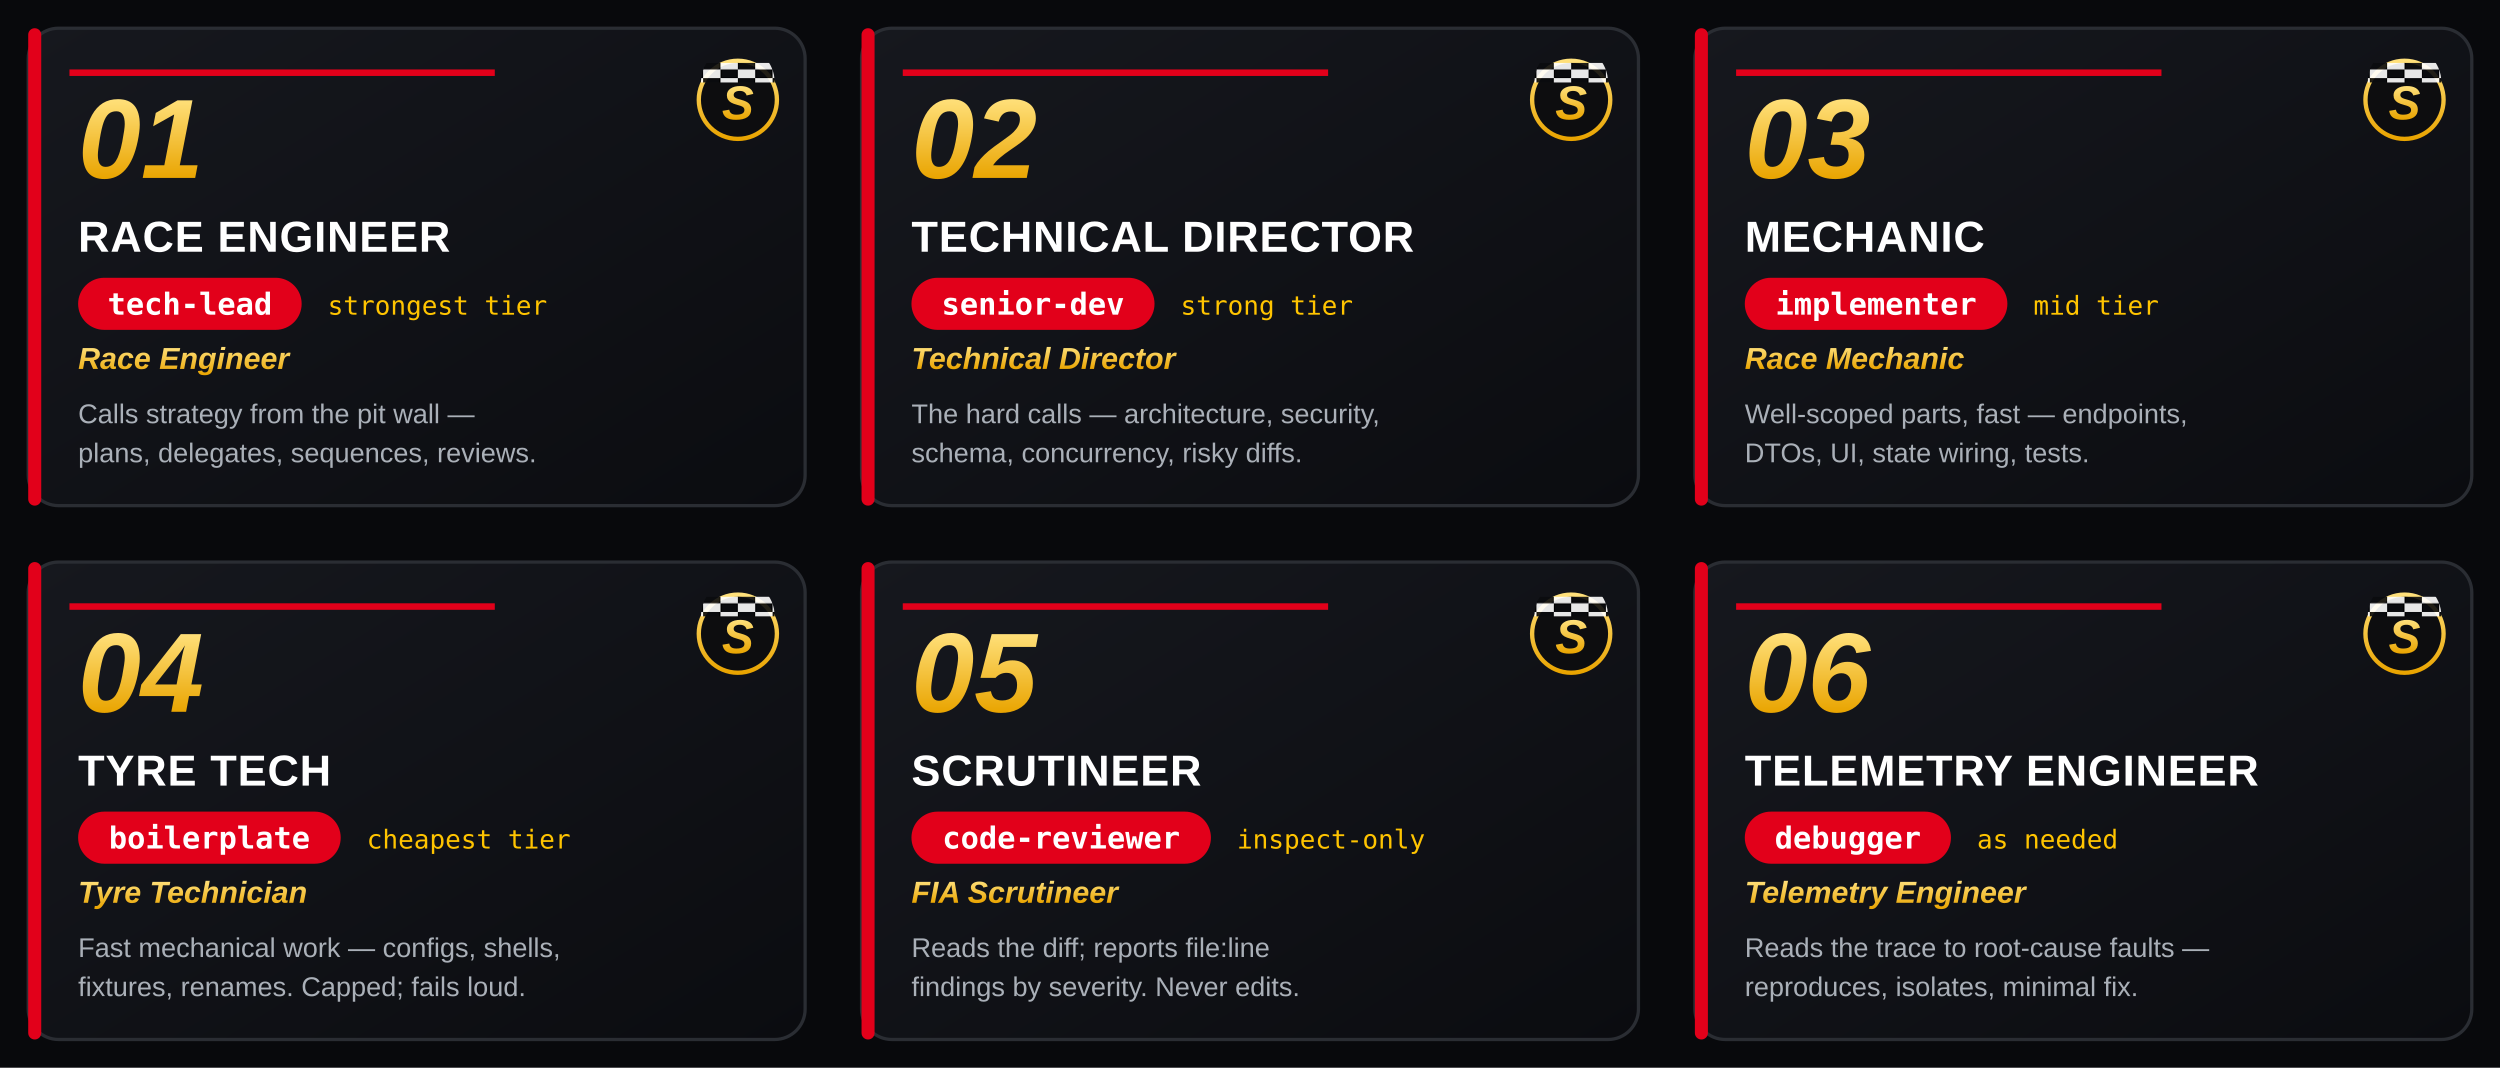
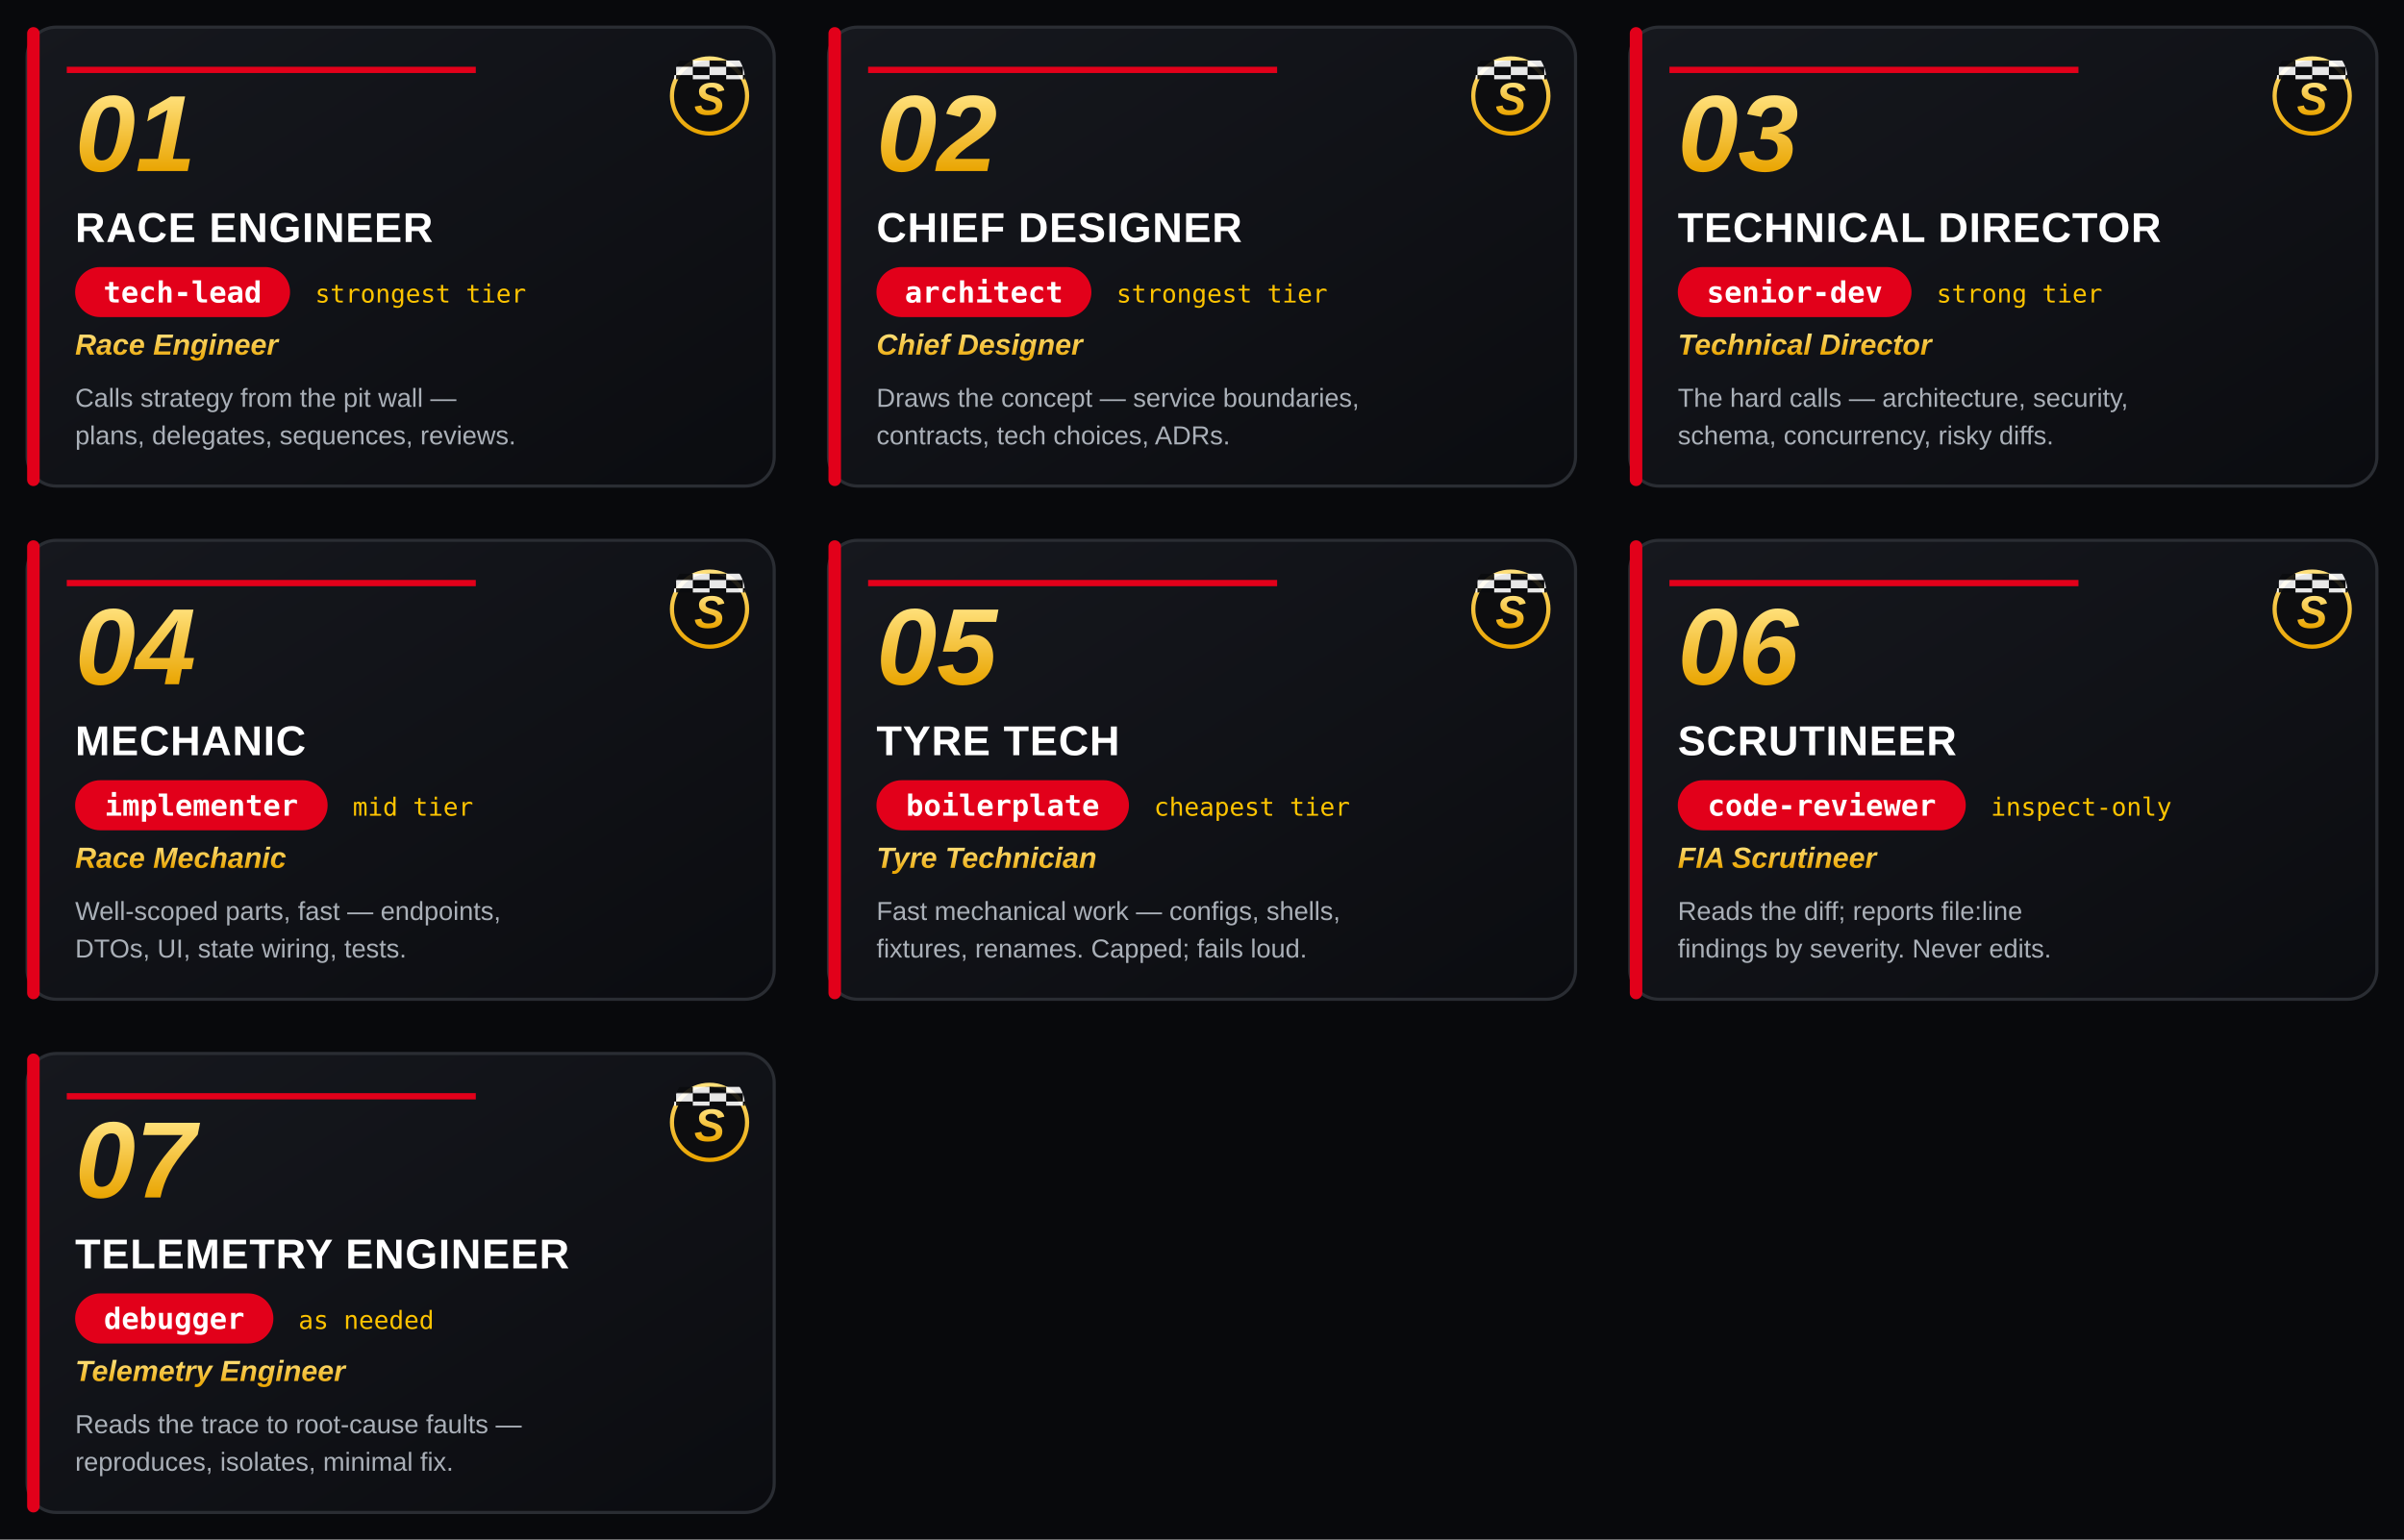
- <svg xmlns="http://www.w3.org/2000/svg" viewBox="0 0 1152 492" width="1152" height="492" role="img" aria-label="Scuderia team — six roles">
+ <svg xmlns="http://www.w3.org/2000/svg" viewBox="0 0 1152 738" width="1152" height="738" role="img" aria-label="Scuderia team — seven roles">
  <defs>
    <linearGradient id="card_0" x1="0" y1="0" x2="1" y2="1">
      <stop offset="0" stop-color="#16181e" />
      <stop offset="1" stop-color="#0b0c10" />
    </linearGradient>
    <linearGradient id="gold_0" x1="0" y1="0" x2="0" y2="1">
      <stop offset="0" stop-color="#FFE07A" />
      <stop offset="1" stop-color="#E9A400" />
    </linearGradient>
    <pattern id="chk_0" width="16" height="8" patternUnits="userSpaceOnUse">
      <rect width="16" height="8" fill="#0a0b0e" />
      <rect width="8" height="4" fill="#ffffff" />
      <rect x="8" y="4" width="8" height="4" fill="#ffffff" />
    </pattern>
    <clipPath id="mini_0">
      <path d="M311,26 A17,17 0 0 1 345,26 Z" />
    </clipPath>
    <linearGradient id="card_1" x1="0" y1="0" x2="1" y2="1">
      <stop offset="0" stop-color="#16181e" />
      <stop offset="1" stop-color="#0b0c10" />
    </linearGradient>
    <linearGradient id="gold_1" x1="0" y1="0" x2="0" y2="1">
      <stop offset="0" stop-color="#FFE07A" />
      <stop offset="1" stop-color="#E9A400" />
    </linearGradient>
    <pattern id="chk_1" width="16" height="8" patternUnits="userSpaceOnUse">
      <rect width="16" height="8" fill="#0a0b0e" />
      <rect width="8" height="4" fill="#ffffff" />
      <rect x="8" y="4" width="8" height="4" fill="#ffffff" />
    </pattern>
    <clipPath id="mini_1">
      <path d="M311,26 A17,17 0 0 1 345,26 Z" />
    </clipPath>
    <linearGradient id="card_2" x1="0" y1="0" x2="1" y2="1">
      <stop offset="0" stop-color="#16181e" />
      <stop offset="1" stop-color="#0b0c10" />
    </linearGradient>
    <linearGradient id="gold_2" x1="0" y1="0" x2="0" y2="1">
      <stop offset="0" stop-color="#FFE07A" />
      <stop offset="1" stop-color="#E9A400" />
    </linearGradient>
    <pattern id="chk_2" width="16" height="8" patternUnits="userSpaceOnUse">
      <rect width="16" height="8" fill="#0a0b0e" />
      <rect width="8" height="4" fill="#ffffff" />
      <rect x="8" y="4" width="8" height="4" fill="#ffffff" />
    </pattern>
    <clipPath id="mini_2">
      <path d="M311,26 A17,17 0 0 1 345,26 Z" />
    </clipPath>
    <linearGradient id="card_3" x1="0" y1="0" x2="1" y2="1">
      <stop offset="0" stop-color="#16181e" />
      <stop offset="1" stop-color="#0b0c10" />
    </linearGradient>
    <linearGradient id="gold_3" x1="0" y1="0" x2="0" y2="1">
      <stop offset="0" stop-color="#FFE07A" />
      <stop offset="1" stop-color="#E9A400" />
    </linearGradient>
    <pattern id="chk_3" width="16" height="8" patternUnits="userSpaceOnUse">
      <rect width="16" height="8" fill="#0a0b0e" />
      <rect width="8" height="4" fill="#ffffff" />
      <rect x="8" y="4" width="8" height="4" fill="#ffffff" />
    </pattern>
    <clipPath id="mini_3">
      <path d="M311,26 A17,17 0 0 1 345,26 Z" />
    </clipPath>
    <linearGradient id="card_4" x1="0" y1="0" x2="1" y2="1">
      <stop offset="0" stop-color="#16181e" />
      <stop offset="1" stop-color="#0b0c10" />
    </linearGradient>
    <linearGradient id="gold_4" x1="0" y1="0" x2="0" y2="1">
      <stop offset="0" stop-color="#FFE07A" />
      <stop offset="1" stop-color="#E9A400" />
    </linearGradient>
    <pattern id="chk_4" width="16" height="8" patternUnits="userSpaceOnUse">
      <rect width="16" height="8" fill="#0a0b0e" />
      <rect width="8" height="4" fill="#ffffff" />
      <rect x="8" y="4" width="8" height="4" fill="#ffffff" />
    </pattern>
    <clipPath id="mini_4">
      <path d="M311,26 A17,17 0 0 1 345,26 Z" />
    </clipPath>
    <linearGradient id="card_5" x1="0" y1="0" x2="1" y2="1">
      <stop offset="0" stop-color="#16181e" />
      <stop offset="1" stop-color="#0b0c10" />
    </linearGradient>
    <linearGradient id="gold_5" x1="0" y1="0" x2="0" y2="1">
      <stop offset="0" stop-color="#FFE07A" />
      <stop offset="1" stop-color="#E9A400" />
    </linearGradient>
    <pattern id="chk_5" width="16" height="8" patternUnits="userSpaceOnUse">
      <rect width="16" height="8" fill="#0a0b0e" />
      <rect width="8" height="4" fill="#ffffff" />
      <rect x="8" y="4" width="8" height="4" fill="#ffffff" />
    </pattern>
    <clipPath id="mini_5">
      <path d="M311,26 A17,17 0 0 1 345,26 Z" />
    </clipPath>
+     <linearGradient id="card_6" x1="0" y1="0" x2="1" y2="1">
+       <stop offset="0" stop-color="#16181e" />
+       <stop offset="1" stop-color="#0b0c10" />
+     </linearGradient>
+     <linearGradient id="gold_6" x1="0" y1="0" x2="0" y2="1">
+       <stop offset="0" stop-color="#FFE07A" />
+       <stop offset="1" stop-color="#E9A400" />
+     </linearGradient>
+     <pattern id="chk_6" width="16" height="8" patternUnits="userSpaceOnUse">
+       <rect width="16" height="8" fill="#0a0b0e" />
+       <rect width="8" height="4" fill="#ffffff" />
+       <rect x="8" y="4" width="8" height="4" fill="#ffffff" />
+     </pattern>
+     <clipPath id="mini_6">
+       <path d="M311,26 A17,17 0 0 1 345,26 Z" />
+     </clipPath>
  </defs>
-   <rect width="1152" height="492" fill="#08090c" />
+   <rect width="1152" height="738" fill="#08090c" />
  <g transform="translate(12,12)">
    <rect x="1" y="1" width="358" height="220" rx="14" fill="url(#card_0)" stroke="#2a2d33" stroke-width="1.5" />
    <rect x="1" y="1" width="6" height="220" rx="3" fill="#E2001A" />
    <rect x="20" y="20" width="196" height="3" fill="#E2001A" />
    <text x="24" y="70" font-family="Arial,sans-serif" font-style="italic" font-weight="800" font-size="52" fill="url(#gold_0)">01</text>
    <circle cx="328" cy="34" r="18" fill="#0d0d0f" stroke="url(#gold_0)" stroke-width="2" />
    <g clip-path="url(#mini_0)">
      <rect x="311" y="17" width="34" height="17" fill="url(#chk_0)" opacity="0.9" />
    </g>
    <text x="328" y="43" text-anchor="middle" font-family="Arial,sans-serif" font-style="italic" font-weight="800" font-size="22" fill="url(#gold_0)">S</text>
    <text x="24" y="104" font-family="Arial,Helvetica,sans-serif" font-weight="800" font-size="20" letter-spacing="0.4" fill="#ffffff">RACE ENGINEER</text>
    <rect x="24" y="116" width="103" height="24" rx="12" fill="#E2001A" />
    <text x="75.5" y="133" text-anchor="middle" font-family="'SF Mono',Menlo,Consolas,monospace" font-weight="700" font-size="14" fill="#ffffff">tech-lead</text>
    <text x="139" y="133" font-family="'SF Mono',Menlo,monospace" font-size="12" fill="#FFC400">strongest tier</text>
    <text x="24" y="158" font-family="Arial,Helvetica,sans-serif" font-style="italic" font-weight="700" font-size="14" fill="url(#gold_0)">Race Engineer</text>
    <text x="24" y="183" font-family="Arial,Helvetica,sans-serif" font-size="12.5" fill="#aab0b8">Calls strategy from the pit wall —</text>
    <text x="24" y="201" font-family="Arial,Helvetica,sans-serif" font-size="12.5" fill="#aab0b8">plans, delegates, sequences, reviews.</text>
  </g>
  <g transform="translate(396,12)">
    <rect x="1" y="1" width="358" height="220" rx="14" fill="url(#card_1)" stroke="#2a2d33" stroke-width="1.5" />
    <rect x="1" y="1" width="6" height="220" rx="3" fill="#E2001A" />
    <rect x="20" y="20" width="196" height="3" fill="#E2001A" />
    <text x="24" y="70" font-family="Arial,sans-serif" font-style="italic" font-weight="800" font-size="52" fill="url(#gold_1)">02</text>
    <circle cx="328" cy="34" r="18" fill="#0d0d0f" stroke="url(#gold_1)" stroke-width="2" />
    <g clip-path="url(#mini_1)">
      <rect x="311" y="17" width="34" height="17" fill="url(#chk_1)" opacity="0.9" />
    </g>
    <text x="328" y="43" text-anchor="middle" font-family="Arial,sans-serif" font-style="italic" font-weight="800" font-size="22" fill="url(#gold_1)">S</text>
+     <text x="24" y="104" font-family="Arial,Helvetica,sans-serif" font-weight="800" font-size="20" letter-spacing="0.4" fill="#ffffff">CHIEF DESIGNER</text>
+     <rect x="24" y="116" width="103" height="24" rx="12" fill="#E2001A" />
+     <text x="75.5" y="133" text-anchor="middle" font-family="'SF Mono',Menlo,Consolas,monospace" font-weight="700" font-size="14" fill="#ffffff">architect</text>
+     <text x="139" y="133" font-family="'SF Mono',Menlo,monospace" font-size="12" fill="#FFC400">strongest tier</text>
+     <text x="24" y="158" font-family="Arial,Helvetica,sans-serif" font-style="italic" font-weight="700" font-size="14" fill="url(#gold_1)">Chief Designer</text>
+     <text x="24" y="183" font-family="Arial,Helvetica,sans-serif" font-size="12.5" fill="#aab0b8">Draws the concept — service boundaries,</text>
+     <text x="24" y="201" font-family="Arial,Helvetica,sans-serif" font-size="12.5" fill="#aab0b8">contracts, tech choices, ADRs.</text>
+   </g>
+   <g transform="translate(780,12)">
+     <rect x="1" y="1" width="358" height="220" rx="14" fill="url(#card_2)" stroke="#2a2d33" stroke-width="1.5" />
+     <rect x="1" y="1" width="6" height="220" rx="3" fill="#E2001A" />
+     <rect x="20" y="20" width="196" height="3" fill="#E2001A" />
+     <text x="24" y="70" font-family="Arial,sans-serif" font-style="italic" font-weight="800" font-size="52" fill="url(#gold_2)">03</text>
+     <circle cx="328" cy="34" r="18" fill="#0d0d0f" stroke="url(#gold_2)" stroke-width="2" />
+     <g clip-path="url(#mini_2)">
+       <rect x="311" y="17" width="34" height="17" fill="url(#chk_2)" opacity="0.9" />
+     </g>
+     <text x="328" y="43" text-anchor="middle" font-family="Arial,sans-serif" font-style="italic" font-weight="800" font-size="22" fill="url(#gold_2)">S</text>
    <text x="24" y="104" font-family="Arial,Helvetica,sans-serif" font-weight="800" font-size="20" letter-spacing="0.4" fill="#ffffff">TECHNICAL DIRECTOR</text>
    <rect x="24" y="116" width="112" height="24" rx="12" fill="#E2001A" />
    <text x="80" y="133" text-anchor="middle" font-family="'SF Mono',Menlo,Consolas,monospace" font-weight="700" font-size="14" fill="#ffffff">senior-dev</text>
    <text x="148" y="133" font-family="'SF Mono',Menlo,monospace" font-size="12" fill="#FFC400">strong tier</text>
-     <text x="24" y="158" font-family="Arial,Helvetica,sans-serif" font-style="italic" font-weight="700" font-size="14" fill="url(#gold_1)">Technical Director</text>
+     <text x="24" y="158" font-family="Arial,Helvetica,sans-serif" font-style="italic" font-weight="700" font-size="14" fill="url(#gold_2)">Technical Director</text>
    <text x="24" y="183" font-family="Arial,Helvetica,sans-serif" font-size="12.5" fill="#aab0b8">The hard calls — architecture, security,</text>
    <text x="24" y="201" font-family="Arial,Helvetica,sans-serif" font-size="12.5" fill="#aab0b8">schema, concurrency, risky diffs.</text>
  </g>
-   <g transform="translate(780,12)">
-     <rect x="1" y="1" width="358" height="220" rx="14" fill="url(#card_2)" stroke="#2a2d33" stroke-width="1.5" />
-     <rect x="1" y="1" width="6" height="220" rx="3" fill="#E2001A" />
-     <rect x="20" y="20" width="196" height="3" fill="#E2001A" />
-     <text x="24" y="70" font-family="Arial,sans-serif" font-style="italic" font-weight="800" font-size="52" fill="url(#gold_2)">03</text>
-     <circle cx="328" cy="34" r="18" fill="#0d0d0f" stroke="url(#gold_2)" stroke-width="2" />
-     <g clip-path="url(#mini_2)">
-       <rect x="311" y="17" width="34" height="17" fill="url(#chk_2)" opacity="0.9" />
-     </g>
-     <text x="328" y="43" text-anchor="middle" font-family="Arial,sans-serif" font-style="italic" font-weight="800" font-size="22" fill="url(#gold_2)">S</text>
+   <g transform="translate(12,258)">
+     <rect x="1" y="1" width="358" height="220" rx="14" fill="url(#card_3)" stroke="#2a2d33" stroke-width="1.5" />
+     <rect x="1" y="1" width="6" height="220" rx="3" fill="#E2001A" />
+     <rect x="20" y="20" width="196" height="3" fill="#E2001A" />
+     <text x="24" y="70" font-family="Arial,sans-serif" font-style="italic" font-weight="800" font-size="52" fill="url(#gold_3)">04</text>
+     <circle cx="328" cy="34" r="18" fill="#0d0d0f" stroke="url(#gold_3)" stroke-width="2" />
+     <g clip-path="url(#mini_3)">
+       <rect x="311" y="17" width="34" height="17" fill="url(#chk_3)" opacity="0.9" />
+     </g>
+     <text x="328" y="43" text-anchor="middle" font-family="Arial,sans-serif" font-style="italic" font-weight="800" font-size="22" fill="url(#gold_3)">S</text>
    <text x="24" y="104" font-family="Arial,Helvetica,sans-serif" font-weight="800" font-size="20" letter-spacing="0.4" fill="#ffffff">MECHANIC</text>
    <rect x="24" y="116" width="121" height="24" rx="12" fill="#E2001A" />
    <text x="84.5" y="133" text-anchor="middle" font-family="'SF Mono',Menlo,Consolas,monospace" font-weight="700" font-size="14" fill="#ffffff">implementer</text>
    <text x="157" y="133" font-family="'SF Mono',Menlo,monospace" font-size="12" fill="#FFC400">mid tier</text>
-     <text x="24" y="158" font-family="Arial,Helvetica,sans-serif" font-style="italic" font-weight="700" font-size="14" fill="url(#gold_2)">Race Mechanic</text>
+     <text x="24" y="158" font-family="Arial,Helvetica,sans-serif" font-style="italic" font-weight="700" font-size="14" fill="url(#gold_3)">Race Mechanic</text>
    <text x="24" y="183" font-family="Arial,Helvetica,sans-serif" font-size="12.5" fill="#aab0b8">Well-scoped parts, fast — endpoints,</text>
    <text x="24" y="201" font-family="Arial,Helvetica,sans-serif" font-size="12.5" fill="#aab0b8">DTOs, UI, state wiring, tests.</text>
  </g>
-   <g transform="translate(12,258)">
-     <rect x="1" y="1" width="358" height="220" rx="14" fill="url(#card_3)" stroke="#2a2d33" stroke-width="1.5" />
-     <rect x="1" y="1" width="6" height="220" rx="3" fill="#E2001A" />
-     <rect x="20" y="20" width="196" height="3" fill="#E2001A" />
-     <text x="24" y="70" font-family="Arial,sans-serif" font-style="italic" font-weight="800" font-size="52" fill="url(#gold_3)">04</text>
-     <circle cx="328" cy="34" r="18" fill="#0d0d0f" stroke="url(#gold_3)" stroke-width="2" />
-     <g clip-path="url(#mini_3)">
-       <rect x="311" y="17" width="34" height="17" fill="url(#chk_3)" opacity="0.9" />
-     </g>
-     <text x="328" y="43" text-anchor="middle" font-family="Arial,sans-serif" font-style="italic" font-weight="800" font-size="22" fill="url(#gold_3)">S</text>
+   <g transform="translate(396,258)">
+     <rect x="1" y="1" width="358" height="220" rx="14" fill="url(#card_4)" stroke="#2a2d33" stroke-width="1.5" />
+     <rect x="1" y="1" width="6" height="220" rx="3" fill="#E2001A" />
+     <rect x="20" y="20" width="196" height="3" fill="#E2001A" />
+     <text x="24" y="70" font-family="Arial,sans-serif" font-style="italic" font-weight="800" font-size="52" fill="url(#gold_4)">05</text>
+     <circle cx="328" cy="34" r="18" fill="#0d0d0f" stroke="url(#gold_4)" stroke-width="2" />
+     <g clip-path="url(#mini_4)">
+       <rect x="311" y="17" width="34" height="17" fill="url(#chk_4)" opacity="0.9" />
+     </g>
+     <text x="328" y="43" text-anchor="middle" font-family="Arial,sans-serif" font-style="italic" font-weight="800" font-size="22" fill="url(#gold_4)">S</text>
    <text x="24" y="104" font-family="Arial,Helvetica,sans-serif" font-weight="800" font-size="20" letter-spacing="0.4" fill="#ffffff">TYRE TECH</text>
    <rect x="24" y="116" width="121" height="24" rx="12" fill="#E2001A" />
    <text x="84.5" y="133" text-anchor="middle" font-family="'SF Mono',Menlo,Consolas,monospace" font-weight="700" font-size="14" fill="#ffffff">boilerplate</text>
    <text x="157" y="133" font-family="'SF Mono',Menlo,monospace" font-size="12" fill="#FFC400">cheapest tier</text>
-     <text x="24" y="158" font-family="Arial,Helvetica,sans-serif" font-style="italic" font-weight="700" font-size="14" fill="url(#gold_3)">Tyre Technician</text>
+     <text x="24" y="158" font-family="Arial,Helvetica,sans-serif" font-style="italic" font-weight="700" font-size="14" fill="url(#gold_4)">Tyre Technician</text>
    <text x="24" y="183" font-family="Arial,Helvetica,sans-serif" font-size="12.5" fill="#aab0b8">Fast mechanical work — configs, shells,</text>
    <text x="24" y="201" font-family="Arial,Helvetica,sans-serif" font-size="12.5" fill="#aab0b8">fixtures, renames. Capped; fails loud.</text>
  </g>
-   <g transform="translate(396,258)">
-     <rect x="1" y="1" width="358" height="220" rx="14" fill="url(#card_4)" stroke="#2a2d33" stroke-width="1.5" />
-     <rect x="1" y="1" width="6" height="220" rx="3" fill="#E2001A" />
-     <rect x="20" y="20" width="196" height="3" fill="#E2001A" />
-     <text x="24" y="70" font-family="Arial,sans-serif" font-style="italic" font-weight="800" font-size="52" fill="url(#gold_4)">05</text>
-     <circle cx="328" cy="34" r="18" fill="#0d0d0f" stroke="url(#gold_4)" stroke-width="2" />
-     <g clip-path="url(#mini_4)">
-       <rect x="311" y="17" width="34" height="17" fill="url(#chk_4)" opacity="0.9" />
-     </g>
-     <text x="328" y="43" text-anchor="middle" font-family="Arial,sans-serif" font-style="italic" font-weight="800" font-size="22" fill="url(#gold_4)">S</text>
+   <g transform="translate(780,258)">
+     <rect x="1" y="1" width="358" height="220" rx="14" fill="url(#card_5)" stroke="#2a2d33" stroke-width="1.5" />
+     <rect x="1" y="1" width="6" height="220" rx="3" fill="#E2001A" />
+     <rect x="20" y="20" width="196" height="3" fill="#E2001A" />
+     <text x="24" y="70" font-family="Arial,sans-serif" font-style="italic" font-weight="800" font-size="52" fill="url(#gold_5)">06</text>
+     <circle cx="328" cy="34" r="18" fill="#0d0d0f" stroke="url(#gold_5)" stroke-width="2" />
+     <g clip-path="url(#mini_5)">
+       <rect x="311" y="17" width="34" height="17" fill="url(#chk_5)" opacity="0.9" />
+     </g>
+     <text x="328" y="43" text-anchor="middle" font-family="Arial,sans-serif" font-style="italic" font-weight="800" font-size="22" fill="url(#gold_5)">S</text>
    <text x="24" y="104" font-family="Arial,Helvetica,sans-serif" font-weight="800" font-size="20" letter-spacing="0.4" fill="#ffffff">SCRUTINEER</text>
    <rect x="24" y="116" width="138" height="24" rx="12" fill="#E2001A" />
    <text x="93" y="133" text-anchor="middle" font-family="'SF Mono',Menlo,Consolas,monospace" font-weight="700" font-size="14" fill="#ffffff">code-reviewer</text>
    <text x="174" y="133" font-family="'SF Mono',Menlo,monospace" font-size="12" fill="#FFC400">inspect-only</text>
-     <text x="24" y="158" font-family="Arial,Helvetica,sans-serif" font-style="italic" font-weight="700" font-size="14" fill="url(#gold_4)">FIA Scrutineer</text>
+     <text x="24" y="158" font-family="Arial,Helvetica,sans-serif" font-style="italic" font-weight="700" font-size="14" fill="url(#gold_5)">FIA Scrutineer</text>
    <text x="24" y="183" font-family="Arial,Helvetica,sans-serif" font-size="12.5" fill="#aab0b8">Reads the diff; reports file:line</text>
    <text x="24" y="201" font-family="Arial,Helvetica,sans-serif" font-size="12.5" fill="#aab0b8">findings by severity. Never edits.</text>
  </g>
-   <g transform="translate(780,258)">
-     <rect x="1" y="1" width="358" height="220" rx="14" fill="url(#card_5)" stroke="#2a2d33" stroke-width="1.5" />
-     <rect x="1" y="1" width="6" height="220" rx="3" fill="#E2001A" />
-     <rect x="20" y="20" width="196" height="3" fill="#E2001A" />
-     <text x="24" y="70" font-family="Arial,sans-serif" font-style="italic" font-weight="800" font-size="52" fill="url(#gold_5)">06</text>
-     <circle cx="328" cy="34" r="18" fill="#0d0d0f" stroke="url(#gold_5)" stroke-width="2" />
-     <g clip-path="url(#mini_5)">
-       <rect x="311" y="17" width="34" height="17" fill="url(#chk_5)" opacity="0.9" />
-     </g>
-     <text x="328" y="43" text-anchor="middle" font-family="Arial,sans-serif" font-style="italic" font-weight="800" font-size="22" fill="url(#gold_5)">S</text>
+   <g transform="translate(12,504)">
+     <rect x="1" y="1" width="358" height="220" rx="14" fill="url(#card_6)" stroke="#2a2d33" stroke-width="1.5" />
+     <rect x="1" y="1" width="6" height="220" rx="3" fill="#E2001A" />
+     <rect x="20" y="20" width="196" height="3" fill="#E2001A" />
+     <text x="24" y="70" font-family="Arial,sans-serif" font-style="italic" font-weight="800" font-size="52" fill="url(#gold_6)">07</text>
+     <circle cx="328" cy="34" r="18" fill="#0d0d0f" stroke="url(#gold_6)" stroke-width="2" />
+     <g clip-path="url(#mini_6)">
+       <rect x="311" y="17" width="34" height="17" fill="url(#chk_6)" opacity="0.9" />
+     </g>
+     <text x="328" y="43" text-anchor="middle" font-family="Arial,sans-serif" font-style="italic" font-weight="800" font-size="22" fill="url(#gold_6)">S</text>
    <text x="24" y="104" font-family="Arial,Helvetica,sans-serif" font-weight="800" font-size="20" letter-spacing="0.4" fill="#ffffff">TELEMETRY ENGINEER</text>
    <rect x="24" y="116" width="95" height="24" rx="12" fill="#E2001A" />
    <text x="71.5" y="133" text-anchor="middle" font-family="'SF Mono',Menlo,Consolas,monospace" font-weight="700" font-size="14" fill="#ffffff">debugger</text>
    <text x="131" y="133" font-family="'SF Mono',Menlo,monospace" font-size="12" fill="#FFC400">as needed</text>
-     <text x="24" y="158" font-family="Arial,Helvetica,sans-serif" font-style="italic" font-weight="700" font-size="14" fill="url(#gold_5)">Telemetry Engineer</text>
+     <text x="24" y="158" font-family="Arial,Helvetica,sans-serif" font-style="italic" font-weight="700" font-size="14" fill="url(#gold_6)">Telemetry Engineer</text>
    <text x="24" y="183" font-family="Arial,Helvetica,sans-serif" font-size="12.5" fill="#aab0b8">Reads the trace to root-cause faults —</text>
    <text x="24" y="201" font-family="Arial,Helvetica,sans-serif" font-size="12.5" fill="#aab0b8">reproduces, isolates, minimal fix.</text>
  </g>
</svg>
